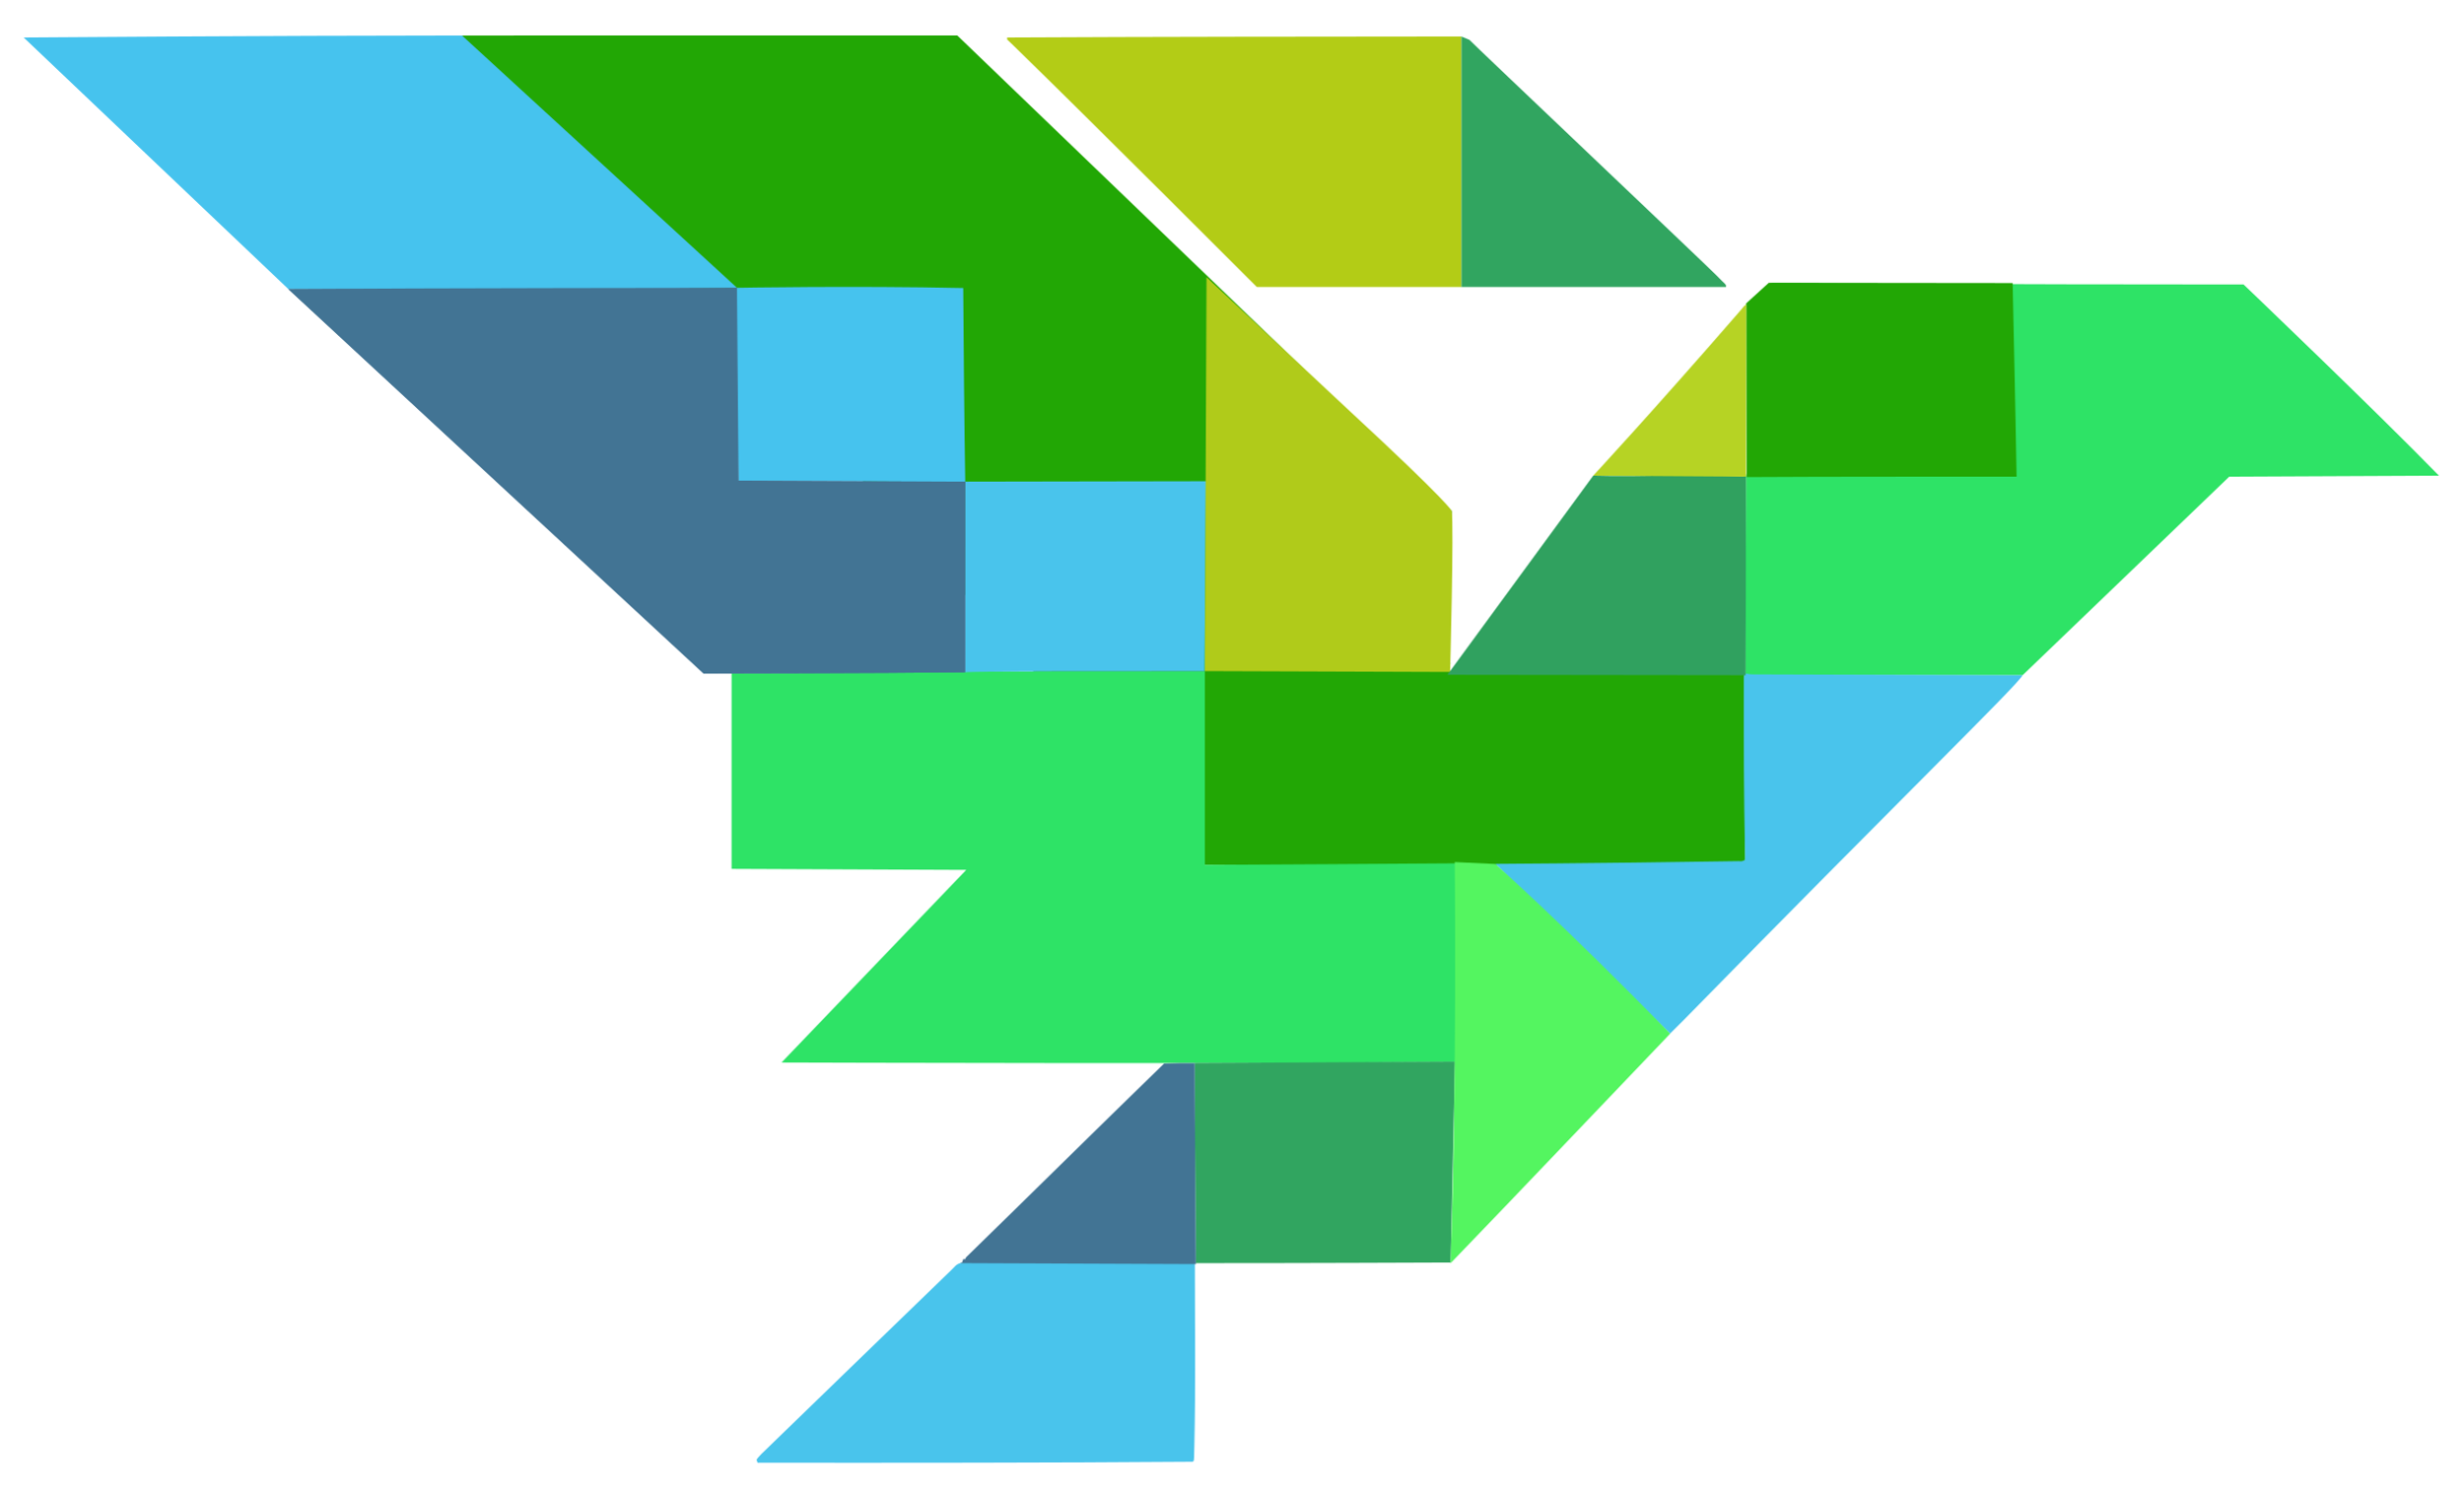
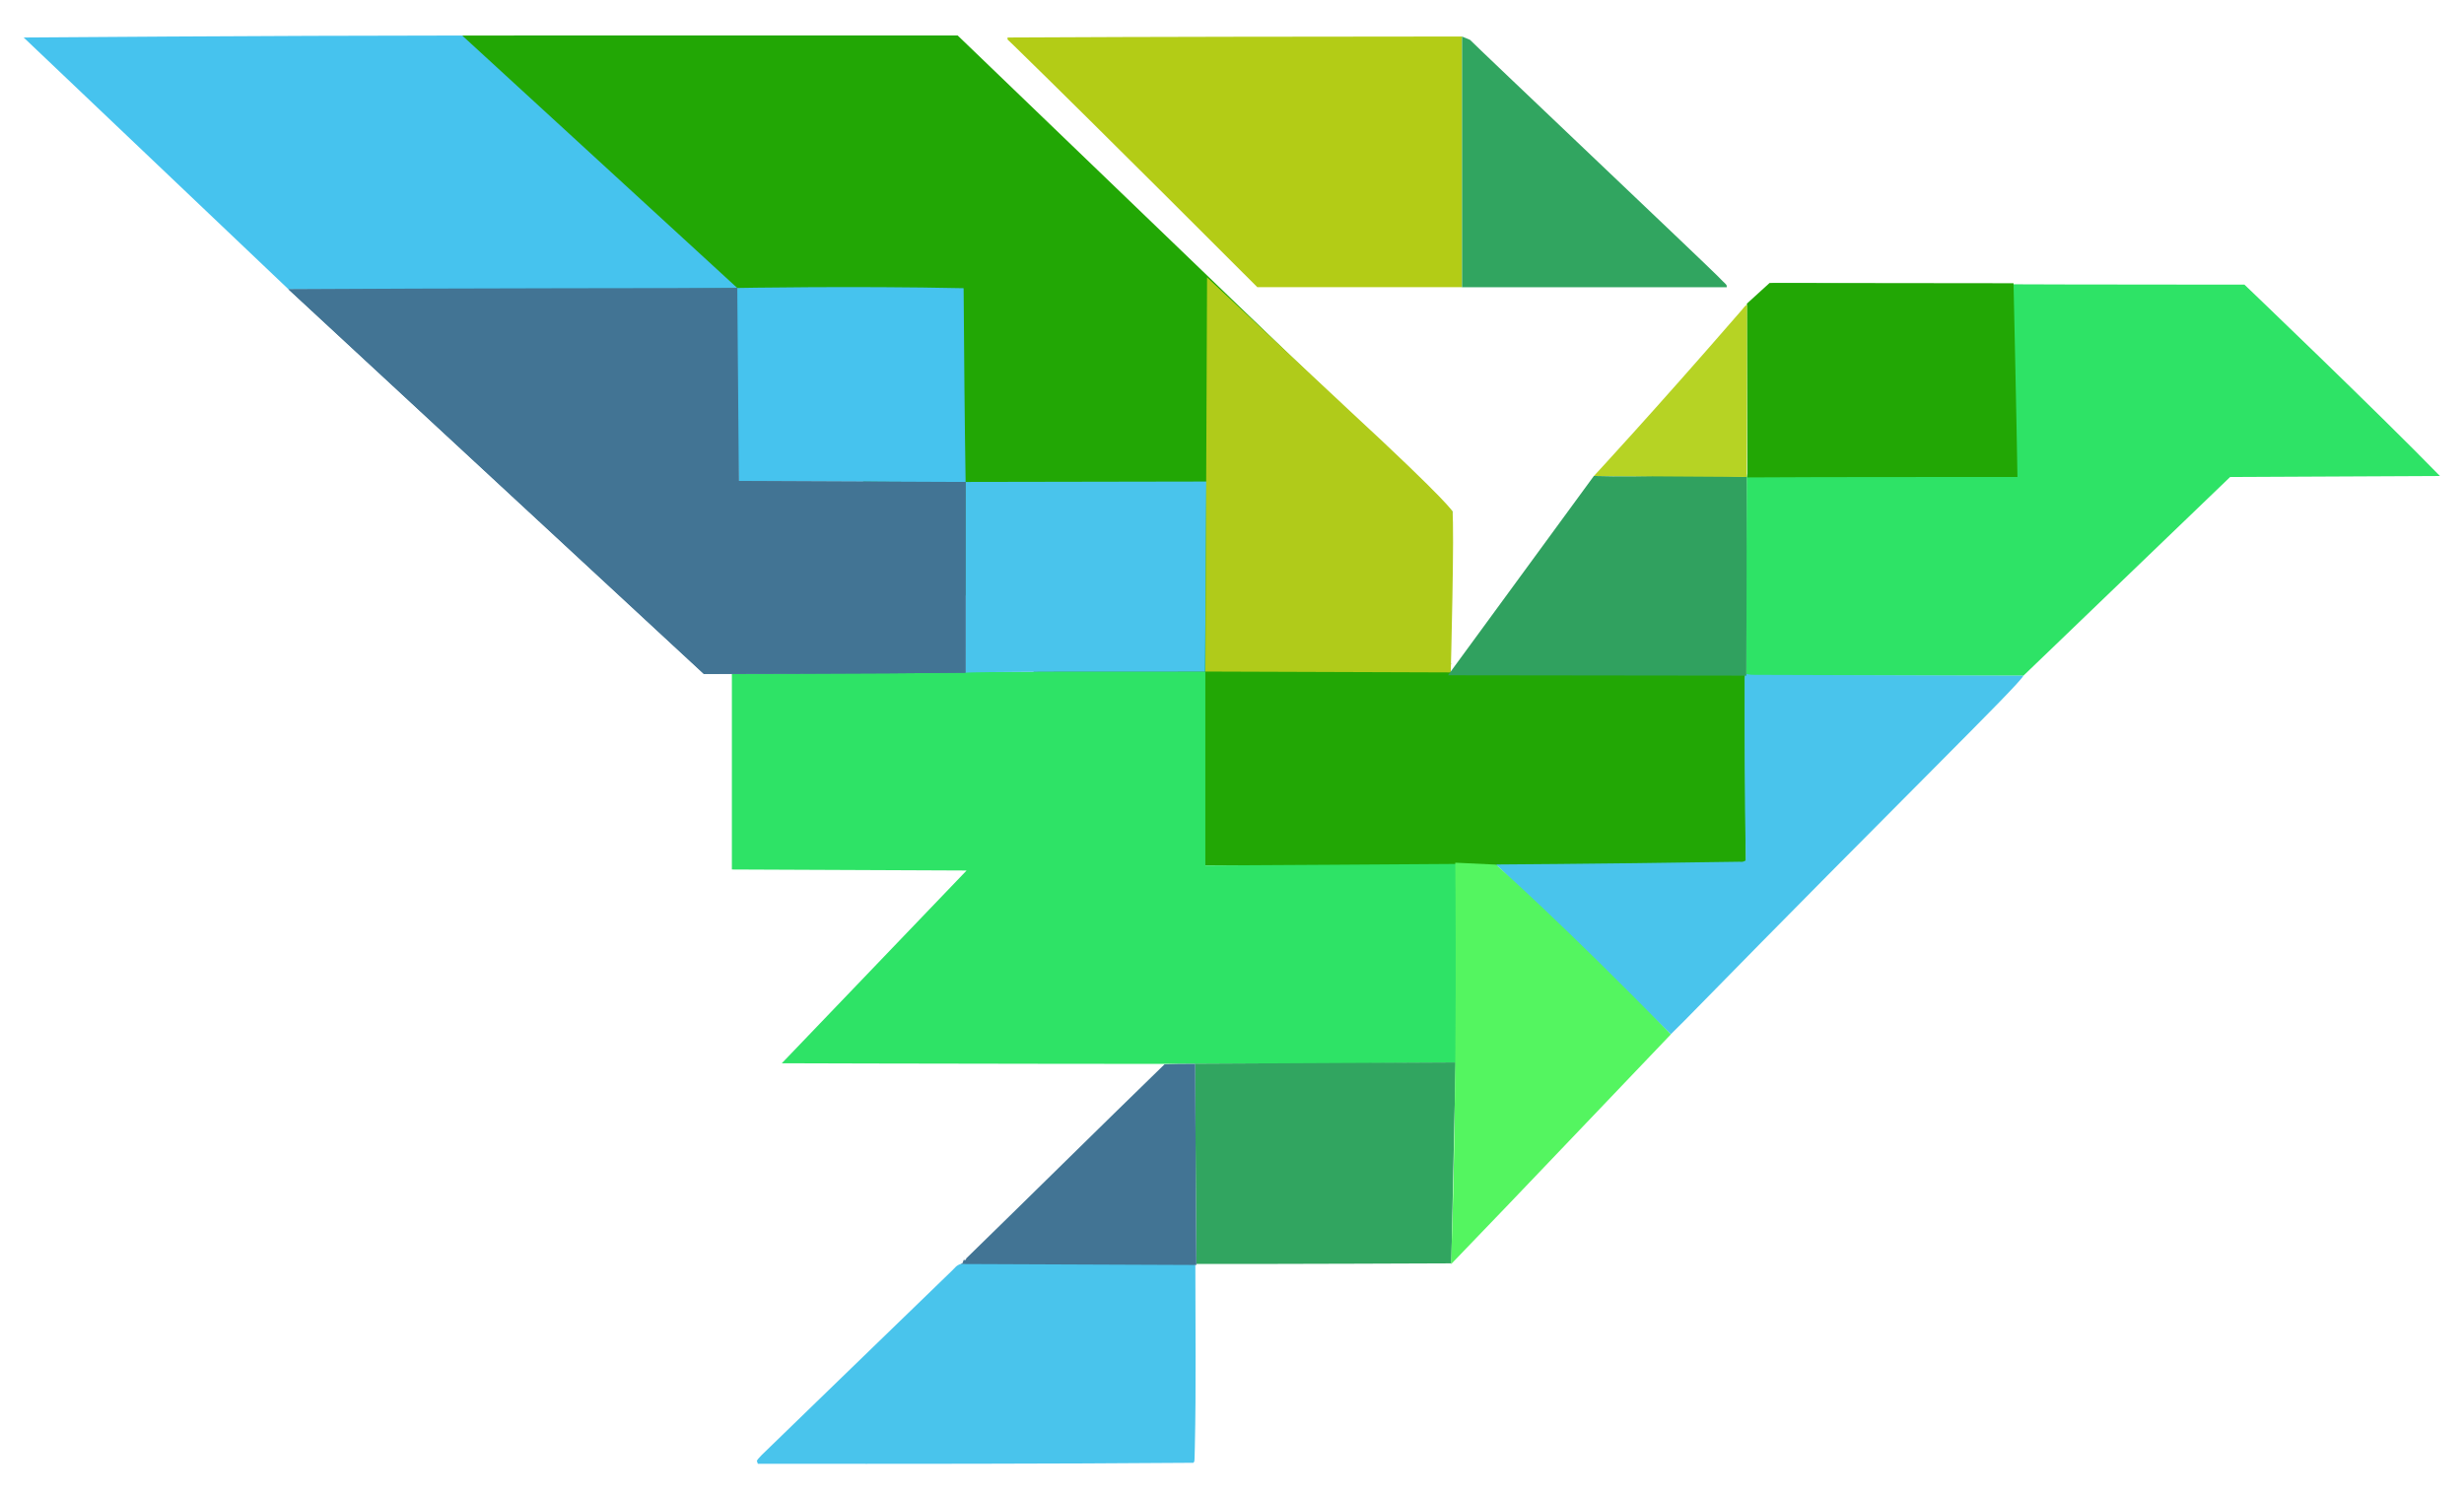
- <svg xmlns="http://www.w3.org/2000/svg" version="1.1" width="2466.818" height="1496.2" id="svg587">
-   <defs id="defs587" />
-   <path d="m 462.706,35.56 496.028,-0.055 495.249,476.513 c 0,0 -7.951,133.688 -1.305,152.664 -1.315,2.541 -1.544,5.067 -1.973,7.879 0.629,-10e-4 1.259,-0.002 1.907,-0.003 0.359,4.163 294.658,2.828 294.658,2.828 0,0 -0.267,134.507 0.89,191.733 0,0 -359.621,-0.437 -541.456,-0.555 C 963.166,588.72 463.709,38.564 463.709,38.564 l -1,-3 z" fill="#fedb01" id="path2" style="fill:#22a705;fill-opacity:1" />
-   <path d="m 967.706,672.56 h 239 v 194 c 81.094,-0.317 173.141,-1.094 254.233,-1.573 l -2.134,198.716 c -118.58,2.73 -676.097,0.868 -676.097,0.868 L 967.708,871.571 h -3.652 l -231.348,-0.999 c 0,0 -0.039,-130.669 0.01,-196 z" fill="#d33d3e" id="path3" style="fill:#2ee366;fill-opacity:1" />
-   <path d="m 1776.72,283.305 c 156.715,1.815 470.268,1.645 470.268,1.645 0,0 135.216,129.327 195.717,191.609 l -210,1 -207,199 -277.588,0.032 c 0,0 0.431,-133.396 0.587,-199.032 9.623,-36.122 -3.302,-194.184 28.016,-194.254 z" fill="#be508e" id="path4" style="fill:#2ee366;fill-opacity:1" />
-   <path d="m 1457.287,1063.729 -4.34,201.22 c 0,0 -170.749,0.732 -255.238,0.614 9e-4,0.68 0,1.359 0,2.06 l -1.36,-202.575 z" fill="#c05492" id="path5" style="fill:#31a560;fill-opacity:1" />
-   <path d="m 738.115,288.336 1.591,193.224 227,1 v 191 c -87.331,1.008 -262.018,1.23 -262.018,1.23 L 288.711,289.564 c 131.624,-0.94 449.404,-1.228 449.404,-1.228 z" fill="#bf2c25" id="path6" style="fill:#427494;fill-opacity:1" />
-   <path d="M 462.706,35.56 738.164,288.381 c -92.046,1.52 -449.362,1.253 -449.362,1.253 L 23.706,37.561 c 0,0 244.457,-1.938 439,-2 z" fill="#46c3ee" id="path7" />
-   <path id="path8" style="fill:#49c4ec;fill-opacity:1" d="m 1495.006,865.583 c 0.919,-0.013 1.811,-0.025 2.703,-0.037 l 175,170 c 3.324,-3.304 6.647,-6.609 9.967,-9.918 1.365,-1.361 2.73,-2.721 4.096,-4.082 215.13,-219.773 334.584,-335.711 338.938,-345 -87.706,-0.339 -175.412,-0.486 -263.117,-0.842 -1.614,-0.002 -1.614,-9.5e-4 -3.195,-0.002 -0.992,-0.006 -1.954,-0.013 -2.916,-0.018 -2.489,-0.008 -4.639,-0.108 -7.07,-0.646 -0.579,-0.167 -1.14,-0.33 -1.701,-0.492 -1.115,2.229 -1.116,2.229 -1.137,8.322 -0.034,56.588 -0.069,113.183 1.096,169.762 0.021,1.209 0.041,2.383 0.061,3.557 0.035,1.786 0.044,3.574 -0.021,5.359 -2.929,1.479 -2.929,1.479 -6.449,1.266 -156.855,2.412 -243.88,2.66 -246.252,2.772 z" />
-   <path id="path593" style="fill:#49c4ec;fill-opacity:1" d="m 966.715,482.548 -0.203,191.078 c 0,0 -11.836,-1.423 239.915,-1.121 l 1.322,-190.386 z" />
-   <path d="M 1463.706,36.56 V 287.56 l -204.941,-0.008 c 0,0 -161.929,-162.226 -243.156,-241.355 l -6.902,-6.637 v -2 c 151.666,-0.809 303.333,-0.861 455,-1 z" fill="#b3cc16" id="path10" />
-   <path d="m 1350.362,410.486 c 102.914,95.269 103.621,101.53 103.621,101.53 2.276,14.713 -1.621,161.234 -1.621,161.234 l -245.641,-0.859 1.665,-394.71 z" fill="#b0cb1a" id="path11" />
-   <path d="m 970.342,1264.952 c 132.246,-0.915 -12.265,0.699 219.112,0.451 6.138,0.038 6.138,0.038 7.252,1.152 0,60.806 0.86,121.656 -0.514,182.453 -0.056,2.422 -0.118,4.844 -0.184,7.266 -0.016,0.726 -0.033,1.452 -0.049,2.2 -0.147,4.966 -0.147,4.966 -1.262,6.081 -145.325,1.109 -290.67,1.111 -436,1 l -1,-3 c 1.084,-1.689 1.084,-1.689 2.816,-3.559 0.975,-1.057 0.975,-1.057 1.969,-2.136 2.615,-2.722 173.266,-167.859 189.652,-183.743 l 2.562,-2.562 c 1.266,-1.298 1.266,-1.298 2.558,-2.622 4.05,-3.315 8.029,-3.064 13.079,-2.986 z" fill="#49c4ec" id="path12" />
-   <path d="m 1771.552,283.297 244.213,0.276 c 0,0 2.915,129.391 3.94,193.987 -90.147,0.108 -180.293,-0.104 -270.438,0.443 l -0.437,-174.006 22.722,-20.7 z" fill="#d53c3d" id="path13" style="fill:#22a705;fill-opacity:1" />
-   <path d="m 1595.706,476.56 c 50.933,1.452 102.108,-2.253 153,1 0.136,0.745 -0.361,198.925 -0.361,198.925 l -298.692,-0.369 146.043,-199.556 z" fill="#30a15f" id="path15" />
-   <path d="m 1497.649,865.678 c 0,0 66.966,59.174 175.119,169.989 -73.238,76.466 -146.452,153.909 -220.012,230.066 6.688,-185.852 4.222,-401.973 4.222,-401.973 z" fill="#af2e4d" id="path16" style="fill:#54f560;fill-opacity:1" />
-   <path d="m 738.088,288.329 c 0,0 116.095,-2.137 226.618,0.231 0,0.556 0.01,1.113 0.013,1.686 0.479,64.107 0.97,128.214 1.988,192.314 -40.169,0.099 -55.676,0.027 -227,-1 -2.139,-59.052 -1.619,-193.231 -1.619,-193.231 z" fill="#f7a115" id="path17" style="fill:#46c3ee;fill-opacity:1" />
-   <path d="m 1471.698,39.912 c 4.91,5.304 236.736,225.134 247.257,235.836 0.503,0.507 1.005,1.014 1.523,1.537 1.411,1.423 2.819,2.849 4.227,4.275 0.778,0.739 1.557,1.477 2.359,2.238 1.641,1.762 1.641,1.762 1.641,3.762 h -265 V 36.56 Z" fill="#31a560" id="path18" />
-   <path d="m 1196.502,1065.186 c 0.25,68.15 1.242,201.346 1.242,201.346 0,0 -157.366,-0.634 -236.049,-0.97 l 2,-1 1,-3 h 2 c 0.251,-0.575 0.501,-1.151 0.76,-1.743 66.298,-64.588 132.029,-129.76 198.432,-194.24 9.875,-0.297 19.187,-0.496 30.616,-0.393 z" fill="#427494" id="path19" />
-   <path d="m 1748.986,305.279 -0.281,172.281 -153,-1 c 0,0 59.841,-64.507 145.375,-163.125 0.626,-0.724 1.253,-1.449 1.898,-2.195 1.751,-1.704 4.213,-5.898 6.007,-5.96 z" fill="#b6d324" id="path20" />
-   <path style="fill:#22a705;fill-opacity:1" d="m 1486.75,894.124 c 26.664,-69.513 26.664,-69.513 26.664,-69.513" id="path594" />
-   <path d="m 738.115,288.336 1.591,193.224 227,1 v 191 c -87.331,1.008 -262.018,1.23 -262.018,1.23 L 288.711,289.564 c 131.624,-0.94 449.404,-1.228 449.404,-1.228 z" fill="#bf2c25" id="path1" style="fill:#427494;fill-opacity:1" />
+ <svg xmlns="http://www.w3.org/2000/svg" version="1.1" viewBox="0 0 2466.8 1496.2">
+   <path d="m462.71 35.56 496.03-0.055 495.25 476.51s-7.951 133.69-1.305 152.66c-1.315 2.541-1.544 5.067-1.973 7.879 0.629-1e-3 1.259-2e-3 1.907-3e-3 0.359 4.163 294.66 2.828 294.66 2.828s-0.267 134.51 0.89 191.73c0 0-359.62-0.437-541.46-0.555-243.54-277.84-743-828-743-828l-1-3z" fill="#22a705" />
+   <path d="m967.71 672.56h239v194c81.094-0.317 173.14-1.094 254.23-1.573l-2.134 198.72c-118.58 2.73-676.1 0.868-676.1 0.868l185-193h-3.652l-231.35-0.999s-0.039-130.67 0.01-196z" fill="#2ee366" />
+   <path d="m1776.7 283.31c156.72 1.815 470.27 1.645 470.27 1.645s135.22 129.33 195.72 191.61l-210 1-207 199-277.59 0.032s0.431-133.4 0.587-199.03c9.623-36.122-3.302-194.18 28.016-194.25z" fill="#2ee366" />
+   <path d="m1457.3 1063.7-4.34 201.22s-170.75 0.732-255.24 0.614c9e-4 0.68 0 1.359 0 2.06l-1.36-202.57z" fill="#31a560" />
+   <path d="m738.11 288.34 1.591 193.22 227 1v191c-87.331 1.008-262.02 1.23-262.02 1.23l-415.98-385.23c131.62-0.94 449.4-1.228 449.4-1.228z" fill="#427494" />
+   <path d="m462.71 35.56 275.46 252.82c-92.046 1.52-449.36 1.253-449.36 1.253l-265.1-252.07s244.46-1.938 439-2z" fill="#46c3ee" />
+   <path d="m1495 865.58c0.919-0.013 1.811-0.025 2.703-0.037l175 170c3.324-3.304 6.647-6.609 9.967-9.918 1.365-1.361 2.73-2.721 4.096-4.082 215.13-219.77 334.58-335.71 338.94-345-87.706-0.339-175.41-0.486-263.12-0.842-1.614-2e-3 -1.614-9.5e-4 -3.195-2e-3 -0.992-6e-3 -1.954-0.013-2.916-0.018-2.489-8e-3 -4.639-0.108-7.07-0.646-0.579-0.167-1.14-0.33-1.701-0.492-1.115 2.229-1.116 2.229-1.137 8.322-0.034 56.588-0.069 113.18 1.096 169.76 0.021 1.209 0.041 2.383 0.061 3.557 0.035 1.786 0.044 3.574-0.021 5.359-2.929 1.479-2.929 1.479-6.449 1.266-156.86 2.412-243.88 2.66-246.25 2.772z" fill="#49c4ec" />
+   <path d="m966.71 482.55-0.203 191.08s-11.836-1.423 239.91-1.121l1.322-190.39z" fill="#49c4ec" />
+   <path d="m1463.7 36.56v251l-204.94-8e-3s-161.93-162.23-243.16-241.36l-6.902-6.637v-2c151.67-0.809 303.33-0.861 455-1z" fill="#b3cc16" />
+   <path d="m1350.4 410.49c102.91 95.269 103.62 101.53 103.62 101.53 2.276 14.713-1.621 161.23-1.621 161.23l-245.64-0.859 1.665-394.71z" fill="#b0cb1a" />
+   <path d="m970.34 1265c132.25-0.915-12.265 0.699 219.11 0.451 6.138 0.038 6.138 0.038 7.252 1.152 0 60.806 0.86 121.66-0.514 182.45-0.056 2.422-0.118 4.844-0.184 7.266-0.016 0.726-0.033 1.452-0.049 2.2-0.147 4.966-0.147 4.966-1.262 6.081-145.32 1.109-290.67 1.111-436 1l-1-3c1.084-1.689 1.084-1.689 2.816-3.559 0.975-1.057 0.975-1.057 1.969-2.136 2.615-2.722 173.27-167.86 189.65-183.74l2.562-2.562c1.266-1.298 1.266-1.298 2.558-2.622 4.05-3.315 8.029-3.064 13.078-2.986z" fill="#49c4ec" />
+   <path d="m1771.6 283.3 244.21 0.276s2.915 129.39 3.94 193.99c-90.146 0.108-180.29-0.104-270.44 0.443l-0.437-174.01 22.722-20.7z" fill="#22a705" />
+   <path d="m1595.7 476.56c50.933 1.452 102.11-2.253 153 1 0.136 0.745-0.361 198.92-0.361 198.92l-298.69-0.369 146.04-199.56z" fill="#30a15f" />
+   <path d="m1497.6 865.68s66.966 59.174 175.12 169.99c-73.238 76.466-146.45 153.91-220.01 230.07 6.688-185.85 4.222-401.97 4.222-401.97z" fill="#54f560" />
+   <path d="m738.09 288.33s116.09-2.137 226.62 0.231c0 0.556 0.01 1.113 0.013 1.686 0.479 64.107 0.97 128.21 1.988 192.31-40.169 0.099-55.676 0.027-227-1-2.139-59.052-1.619-193.23-1.619-193.23z" fill="#46c3ee" />
+   <path d="m1471.7 39.912c4.91 5.304 236.74 225.13 247.26 235.84 0.503 0.507 1.005 1.014 1.523 1.537 1.411 1.423 2.819 2.849 4.227 4.275 0.778 0.739 1.557 1.477 2.359 2.238 1.641 1.762 1.641 1.762 1.641 3.762h-265v-251z" fill="#31a560" />
+   <path d="m1196.5 1065.2c0.25 68.15 1.242 201.35 1.242 201.35s-157.37-0.634-236.05-0.97l2-1 1-3h2c0.251-0.575 0.501-1.151 0.76-1.743 66.298-64.588 132.03-129.76 198.43-194.24 9.875-0.297 19.187-0.496 30.616-0.393z" fill="#427494" />
+   <path d="m1749 305.28-0.281 172.28-153-1s59.841-64.507 145.38-163.12c0.626-0.724 1.253-1.449 1.898-2.195 1.751-1.704 4.213-5.898 6.007-5.96z" fill="#b6d324" />
+   <path d="m1486.7 894.12c26.664-69.513 26.664-69.513 26.664-69.513" fill="#22a705" />
+   <path d="m738.11 288.34 1.591 193.22 227 1v191c-87.331 1.008-262.02 1.23-262.02 1.23l-415.98-385.23c131.62-0.94 449.4-1.228 449.4-1.228z" fill="#427494" />
</svg>
